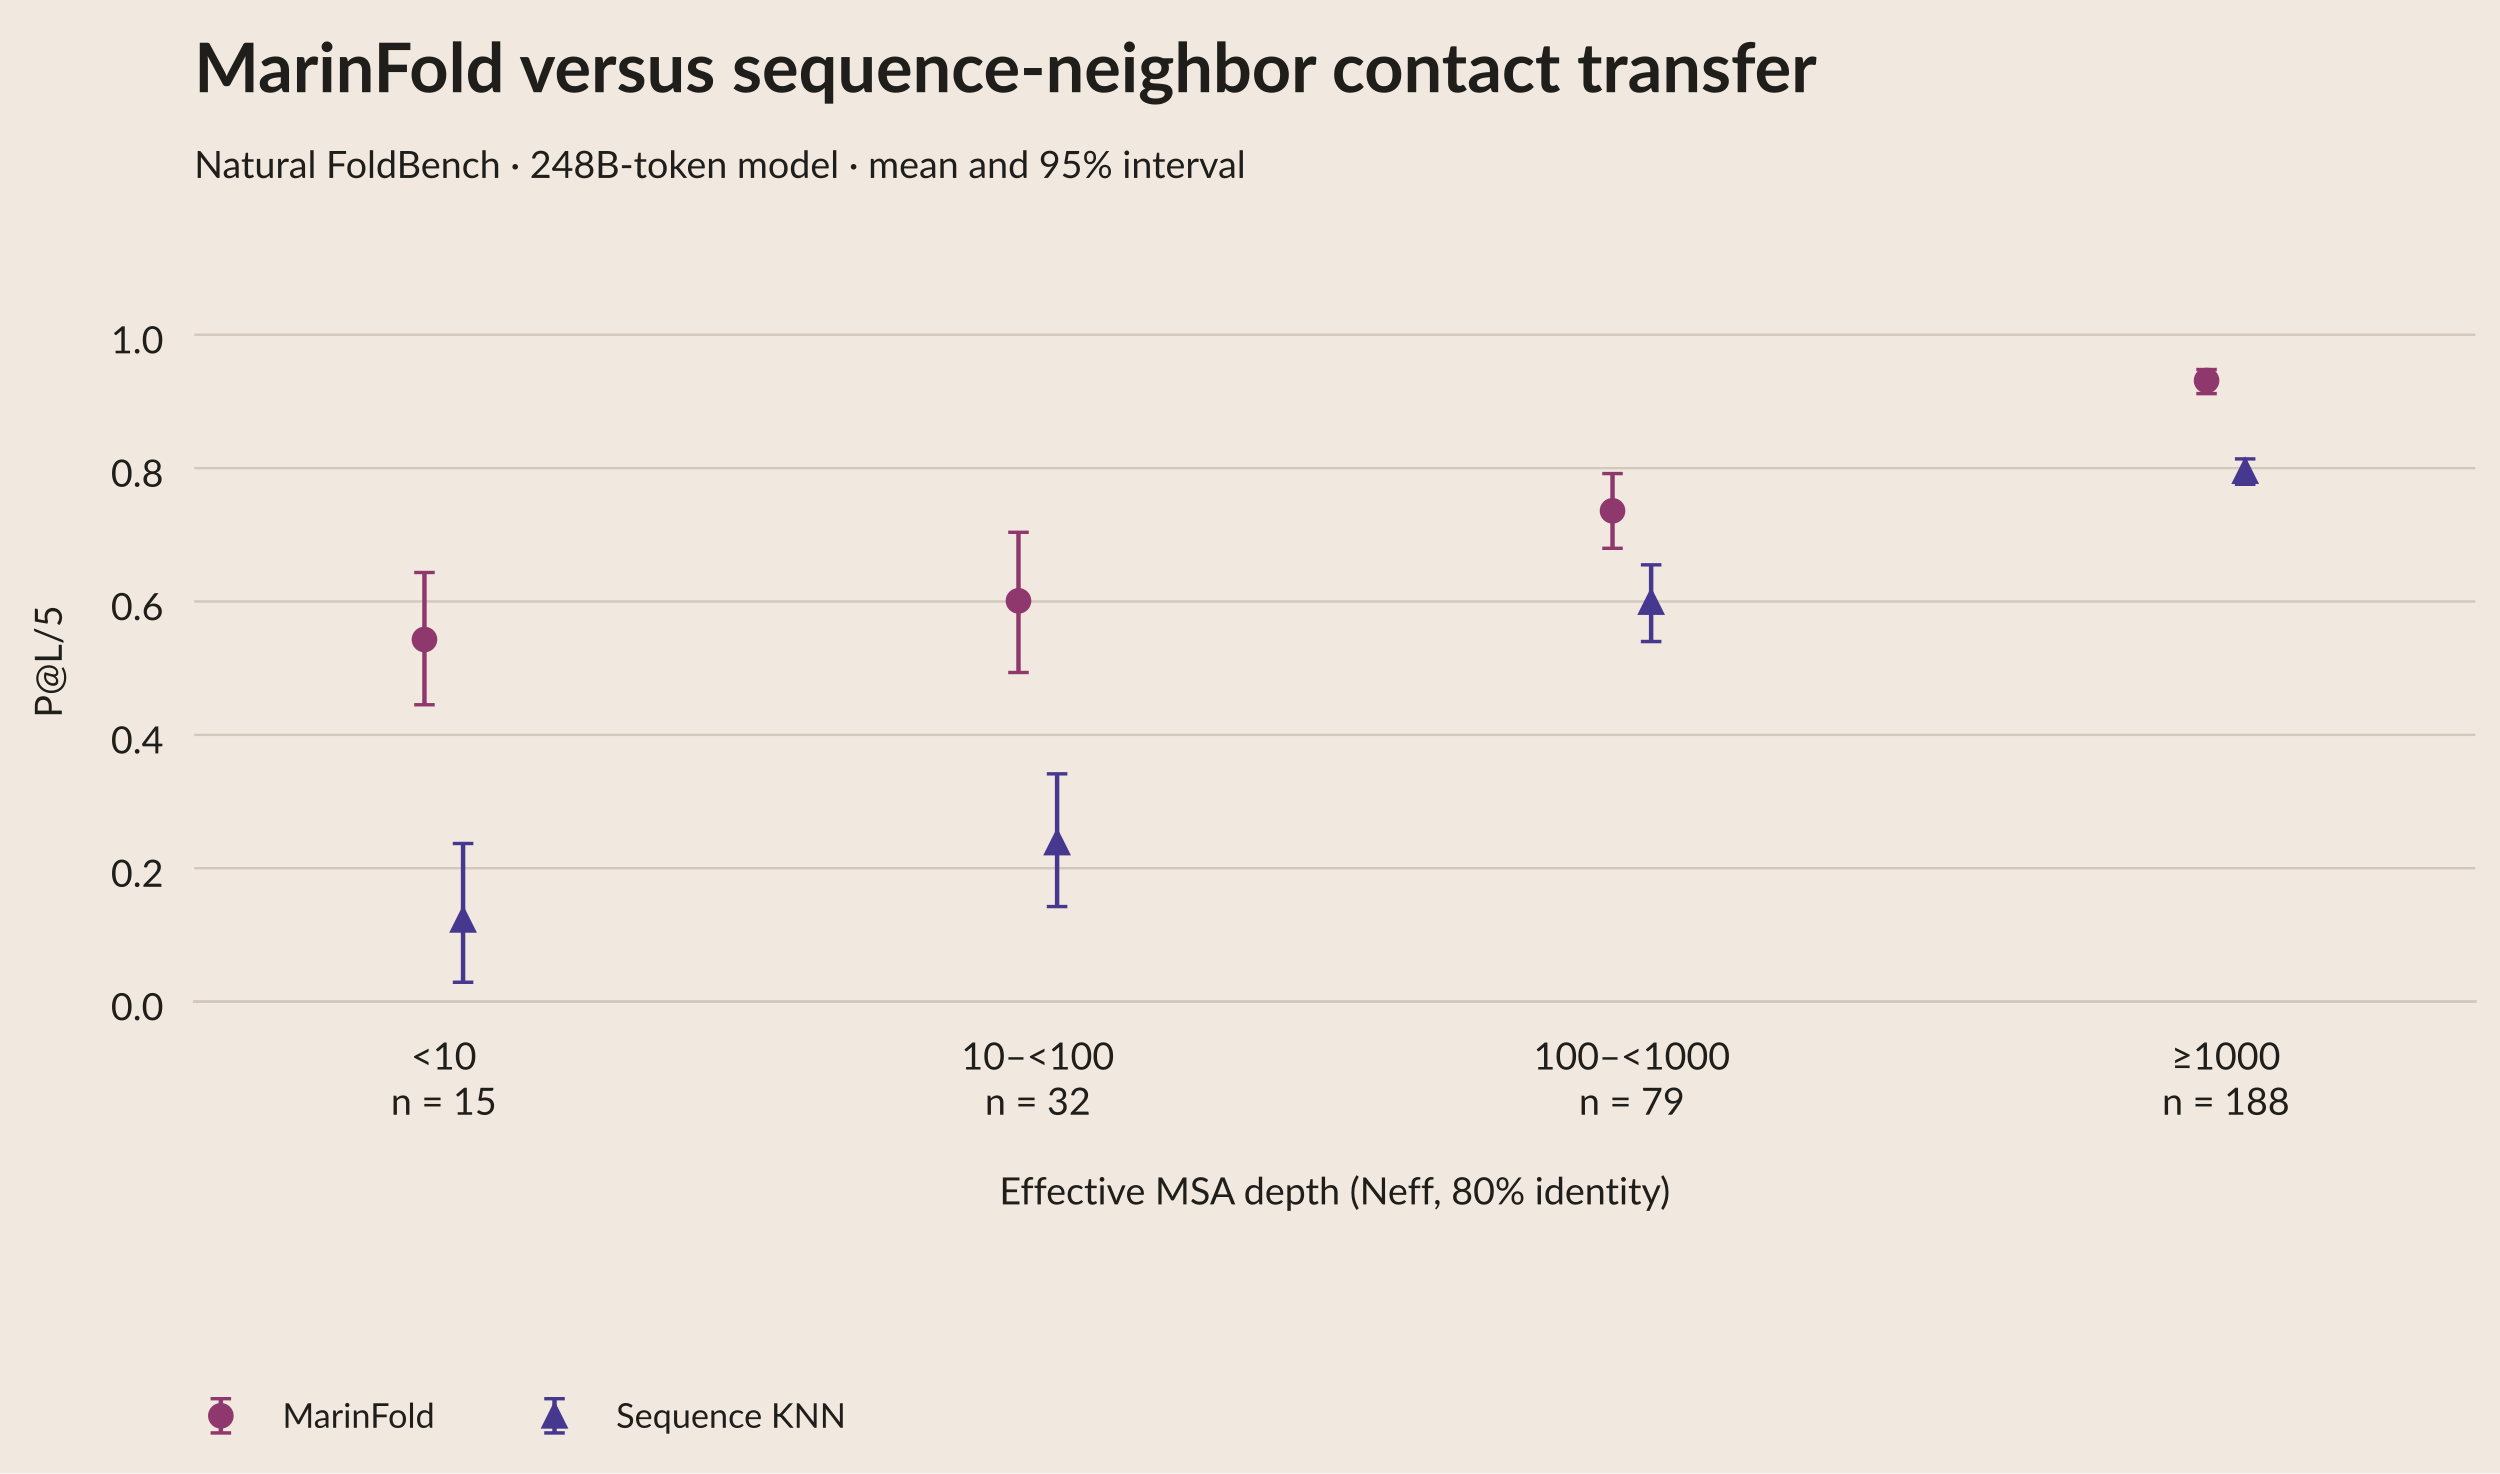
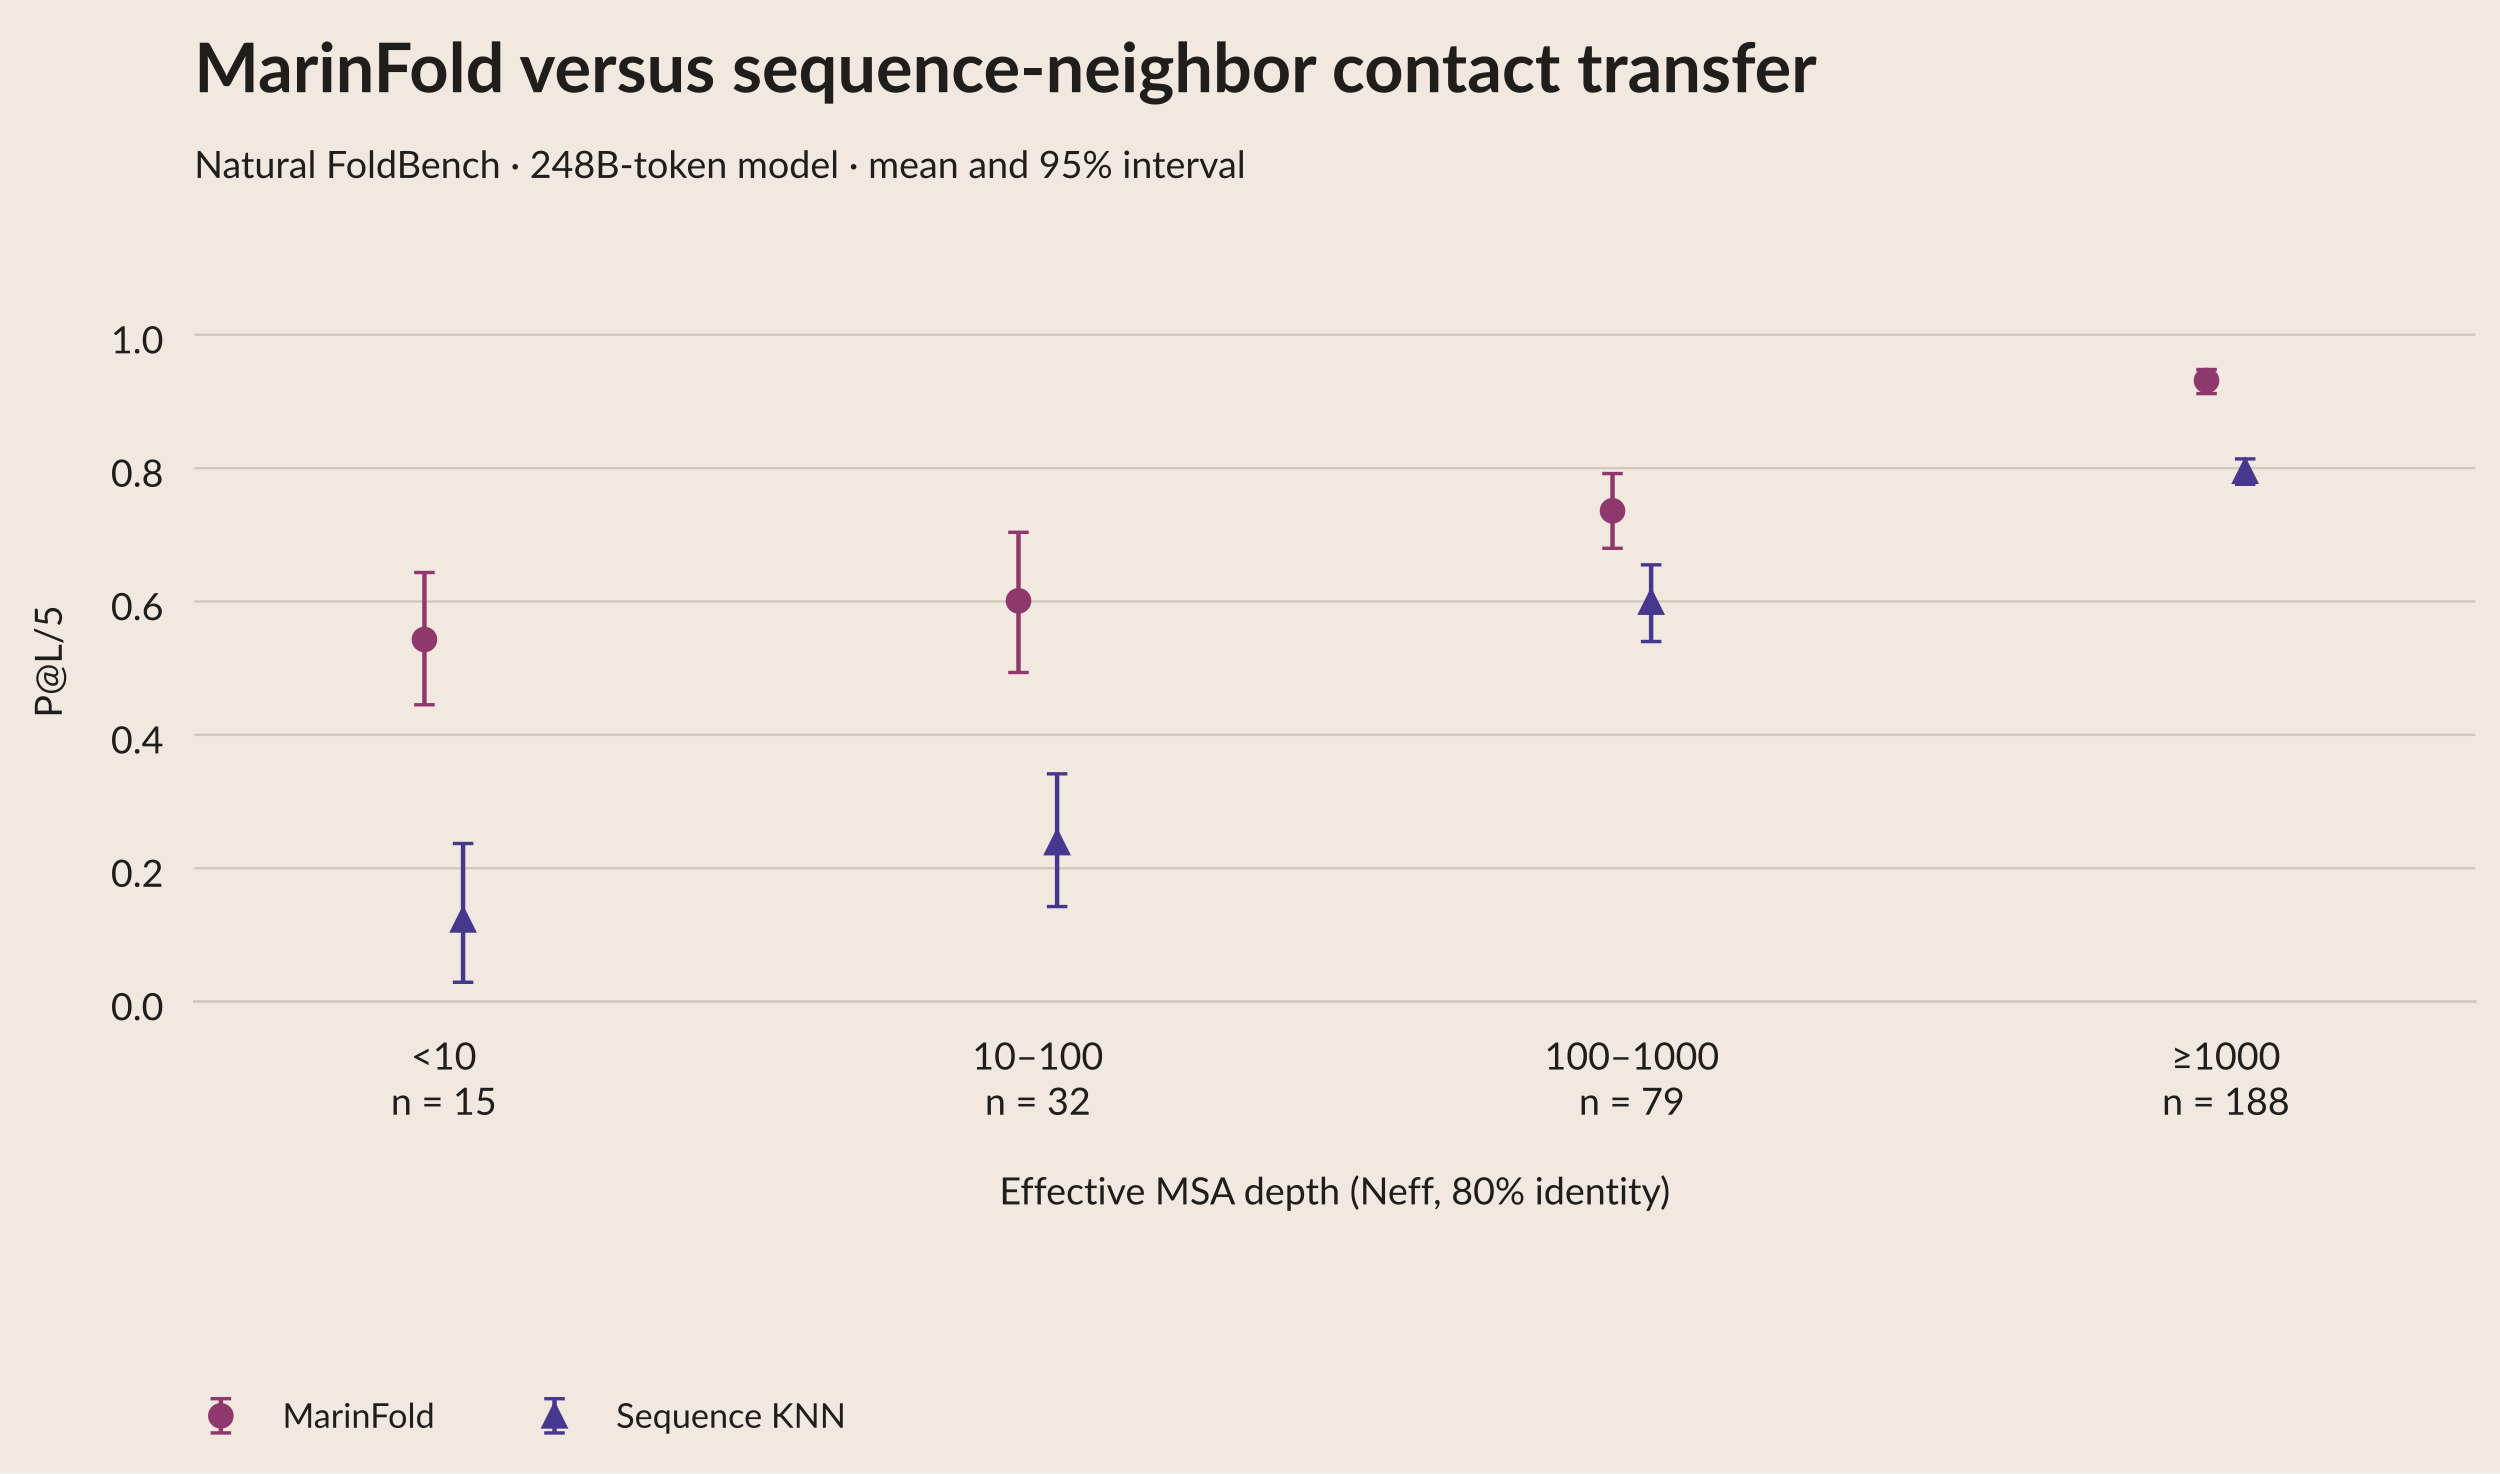
<svg xmlns="http://www.w3.org/2000/svg" xmlns:xlink="http://www.w3.org/1999/xlink" width="730.387pt" height="430.468pt" viewBox="0 0 730.387 430.468" version="1.1">
  <defs>
    <style type="text/css">*{stroke-linejoin: round; stroke-linecap: butt}</style>
  </defs>
  <g id="figure_1">
    <g id="patch_1">
      <path d="M 0 430.468  L 730.387 430.468  L 730.387 0  L 0 0  z " style="fill: #f1e8df" />
    </g>
    <g id="axes_1">
      <g id="patch_2">
        <path d="M 56.755 292.62  L 723.187 292.62  L 723.187 93.9  L 56.755 93.9  z " style="fill: #f1e8df" />
      </g>
      <g id="matplotlib.axis_1">
        <g id="xtick_1">
          <g id="line2d_1" />
          <g id="text_1">
            <text style="font-size: 11px; font-family: 'Lato'; fill: #1f1e1b" transform="translate(120.0763 312.477)">&lt;10</text>
            <text style="font-size: 11px; font-family: 'Lato'; fill: #1f1e1b" transform="translate(114.1922 325.677)">n = 15</text>
          </g>
        </g>
        <g id="xtick_2">
          <g id="line2d_2" />
          <g id="text_2">
-             <text style="font-size: 11px; font-family: 'Lato'; fill: #1f1e1b" transform="translate(280.8663 312.477)">10–&lt;100</text>
+             <text style="font-size: 11px; font-family: 'Lato'; fill: #1f1e1b" transform="translate(284.0563 312.477)">10–100</text>
            <text style="font-size: 11px; font-family: 'Lato'; fill: #1f1e1b" transform="translate(287.7422 325.677)">n = 32</text>
          </g>
        </g>
        <g id="xtick_3">
          <g id="line2d_3" />
          <g id="text_3">
-             <text style="font-size: 11px; font-family: 'Lato'; fill: #1f1e1b" transform="translate(448.0363 312.477)">100–&lt;1000</text>
+             <text style="font-size: 11px; font-family: 'Lato'; fill: #1f1e1b" transform="translate(451.2263 312.477)">100–1000</text>
            <text style="font-size: 11px; font-family: 'Lato'; fill: #1f1e1b" transform="translate(461.2922 325.677)">n = 79</text>
          </g>
        </g>
        <g id="xtick_4">
          <g id="line2d_4" />
          <g id="text_4">
            <text style="font-size: 11px; font-family: 'Lato'; fill: #1f1e1b" transform="translate(634.3463 312.477)">≥1000</text>
            <text style="font-size: 11px; font-family: 'Lato'; fill: #1f1e1b" transform="translate(631.6522 325.677)">n = 188</text>
          </g>
        </g>
        <g id="text_5">
          <text style="font-size: 11px; font-family: 'Lato'; text-anchor: middle; fill: #1f1e1b" x="389.971" y="351.877" transform="rotate(-0 389.9713 351.877)">Effective MSA depth (Neff, 80% identity)</text>
        </g>
      </g>
      <g id="matplotlib.axis_2">
        <g id="ytick_1">
          <g id="line2d_5">
-             <path d="M 56.755 292.62  L 723.187 292.62  " clip-path="url(#p7558048c5f)" style="fill: none; stroke: #d2c8bc; stroke-width: 0.7; stroke-linecap: square" />
+             <path d="M 56.755 292.62  L 723.187 292.62  " clip-path="url(#pef0dfa773f)" style="fill: none; stroke: #d2c8bc; stroke-width: 0.7; stroke-linecap: square" />
          </g>
          <g id="line2d_6" />
          <g id="text_6">
            <text style="font-size: 11px; font-family: 'Lato'; text-anchor: end; fill: #1f1e1b" x="47.755" y="298.048" transform="rotate(-0 47.75531 298.0485)">0.0</text>
          </g>
        </g>
        <g id="ytick_2">
          <g id="line2d_7">
-             <path d="M 56.755 253.655  L 723.187 253.655  " clip-path="url(#p7558048c5f)" style="fill: none; stroke: #d2c8bc; stroke-width: 0.7; stroke-linecap: square" />
+             <path d="M 56.755 253.655  L 723.187 253.655  " clip-path="url(#pef0dfa773f)" style="fill: none; stroke: #d2c8bc; stroke-width: 0.7; stroke-linecap: square" />
          </g>
          <g id="line2d_8" />
          <g id="text_7">
            <text style="font-size: 11px; font-family: 'Lato'; text-anchor: end; fill: #1f1e1b" x="47.755" y="259.084" transform="rotate(-0 47.75531 259.0838)">0.2</text>
          </g>
        </g>
        <g id="ytick_3">
          <g id="line2d_9">
-             <path d="M 56.755 214.691  L 723.187 214.691  " clip-path="url(#p7558048c5f)" style="fill: none; stroke: #d2c8bc; stroke-width: 0.7; stroke-linecap: square" />
+             <path d="M 56.755 214.691  L 723.187 214.691  " clip-path="url(#pef0dfa773f)" style="fill: none; stroke: #d2c8bc; stroke-width: 0.7; stroke-linecap: square" />
          </g>
          <g id="line2d_10" />
          <g id="text_8">
            <text style="font-size: 11px; font-family: 'Lato'; text-anchor: end; fill: #1f1e1b" x="47.755" y="220.119" transform="rotate(-0 47.75531 220.1191)">0.4</text>
          </g>
        </g>
        <g id="ytick_4">
          <g id="line2d_11">
-             <path d="M 56.755 175.726  L 723.187 175.726  " clip-path="url(#p7558048c5f)" style="fill: none; stroke: #d2c8bc; stroke-width: 0.7; stroke-linecap: square" />
+             <path d="M 56.755 175.726  L 723.187 175.726  " clip-path="url(#pef0dfa773f)" style="fill: none; stroke: #d2c8bc; stroke-width: 0.7; stroke-linecap: square" />
          </g>
          <g id="line2d_12" />
          <g id="text_9">
            <text style="font-size: 11px; font-family: 'Lato'; text-anchor: end; fill: #1f1e1b" x="47.755" y="181.154" transform="rotate(-0 47.75531 181.1544)">0.6</text>
          </g>
        </g>
        <g id="ytick_5">
          <g id="line2d_13">
-             <path d="M 56.755 136.761  L 723.187 136.761  " clip-path="url(#p7558048c5f)" style="fill: none; stroke: #d2c8bc; stroke-width: 0.7; stroke-linecap: square" />
+             <path d="M 56.755 136.761  L 723.187 136.761  " clip-path="url(#pef0dfa773f)" style="fill: none; stroke: #d2c8bc; stroke-width: 0.7; stroke-linecap: square" />
          </g>
          <g id="line2d_14" />
          <g id="text_10">
            <text style="font-size: 11px; font-family: 'Lato'; text-anchor: end; fill: #1f1e1b" x="47.755" y="142.19" transform="rotate(-0 47.75531 142.1897)">0.8</text>
          </g>
        </g>
        <g id="ytick_6">
          <g id="line2d_15">
-             <path d="M 56.755 97.796  L 723.187 97.796  " clip-path="url(#p7558048c5f)" style="fill: none; stroke: #d2c8bc; stroke-width: 0.7; stroke-linecap: square" />
+             <path d="M 56.755 97.796  L 723.187 97.796  " clip-path="url(#pef0dfa773f)" style="fill: none; stroke: #d2c8bc; stroke-width: 0.7; stroke-linecap: square" />
          </g>
          <g id="line2d_16" />
          <g id="text_11">
            <text style="font-size: 11px; font-family: 'Lato'; text-anchor: end; fill: #1f1e1b" x="47.755" y="103.225" transform="rotate(-0 47.75531 103.225)">1.0</text>
          </g>
        </g>
        <g id="text_12">
          <text style="font-size: 11px; font-family: 'Lato'; text-anchor: middle; fill: #1f1e1b" x="18.057" y="193.26" transform="rotate(-90 18.057 193.26)">P@L/5</text>
        </g>
      </g>
      <g id="patch_3">
        <path d="M 56.755 292.62  L 723.187 292.62  " style="fill: none; stroke: #d2c8bc; stroke-width: 0.8; stroke-linejoin: miter; stroke-linecap: square" />
      </g>
      <g id="LineCollection_1">
-         <path d="M 124.006 205.902  L 124.006 167.261  " clip-path="url(#p7558048c5f)" style="fill: none; stroke: #8f386d; stroke-width: 1.3" />
-         <path d="M 297.556 196.47  L 297.556 155.511  " clip-path="url(#p7558048c5f)" style="fill: none; stroke: #8f386d; stroke-width: 1.3" />
-         <path d="M 471.106 160.192  L 471.106 138.356  " clip-path="url(#p7558048c5f)" style="fill: none; stroke: #8f386d; stroke-width: 1.3" />
-         <path d="M 644.656 114.994  L 644.656 107.96  " clip-path="url(#p7558048c5f)" style="fill: none; stroke: #8f386d; stroke-width: 1.3" />
+         <path d="M 124.006 205.902  L 124.006 167.261  " clip-path="url(#pef0dfa773f)" style="fill: none; stroke: #8f386d; stroke-width: 1.3" />
+         <path d="M 297.556 196.47  L 297.556 155.511  " clip-path="url(#pef0dfa773f)" style="fill: none; stroke: #8f386d; stroke-width: 1.3" />
+         <path d="M 471.106 160.192  L 471.106 138.356  " clip-path="url(#pef0dfa773f)" style="fill: none; stroke: #8f386d; stroke-width: 1.3" />
+         <path d="M 644.656 114.994  L 644.656 107.96  " clip-path="url(#pef0dfa773f)" style="fill: none; stroke: #8f386d; stroke-width: 1.3" />
      </g>
      <g id="line2d_17">
        <defs>
-           <path id="m2af86cd25f" d="M 3 0  L -3 -0  " style="stroke: #8f386d" />
-         </defs>
-         <g clip-path="url(#p7558048c5f)">
-           <use xlink:href="#m2af86cd25f" x="124.006" y="205.902" style="fill: #8f386d; stroke: #8f386d" />
-           <use xlink:href="#m2af86cd25f" x="297.556" y="196.47" style="fill: #8f386d; stroke: #8f386d" />
-           <use xlink:href="#m2af86cd25f" x="471.106" y="160.192" style="fill: #8f386d; stroke: #8f386d" />
-           <use xlink:href="#m2af86cd25f" x="644.656" y="114.994" style="fill: #8f386d; stroke: #8f386d" />
+           <path id="m8aec59a30b" d="M 3 0  L -3 -0  " style="stroke: #8f386d" />
+         </defs>
+         <g clip-path="url(#pef0dfa773f)">
+           <use xlink:href="#m8aec59a30b" x="124.006" y="205.902" style="fill: #8f386d; stroke: #8f386d" />
+           <use xlink:href="#m8aec59a30b" x="297.556" y="196.47" style="fill: #8f386d; stroke: #8f386d" />
+           <use xlink:href="#m8aec59a30b" x="471.106" y="160.192" style="fill: #8f386d; stroke: #8f386d" />
+           <use xlink:href="#m8aec59a30b" x="644.656" y="114.994" style="fill: #8f386d; stroke: #8f386d" />
        </g>
      </g>
      <g id="line2d_18">
-         <g clip-path="url(#p7558048c5f)">
-           <use xlink:href="#m2af86cd25f" x="124.006" y="167.261" style="fill: #8f386d; stroke: #8f386d" />
-           <use xlink:href="#m2af86cd25f" x="297.556" y="155.511" style="fill: #8f386d; stroke: #8f386d" />
-           <use xlink:href="#m2af86cd25f" x="471.106" y="138.356" style="fill: #8f386d; stroke: #8f386d" />
-           <use xlink:href="#m2af86cd25f" x="644.656" y="107.96" style="fill: #8f386d; stroke: #8f386d" />
+         <g clip-path="url(#pef0dfa773f)">
+           <use xlink:href="#m8aec59a30b" x="124.006" y="167.261" style="fill: #8f386d; stroke: #8f386d" />
+           <use xlink:href="#m8aec59a30b" x="297.556" y="155.511" style="fill: #8f386d; stroke: #8f386d" />
+           <use xlink:href="#m8aec59a30b" x="471.106" y="138.356" style="fill: #8f386d; stroke: #8f386d" />
+           <use xlink:href="#m8aec59a30b" x="644.656" y="107.96" style="fill: #8f386d; stroke: #8f386d" />
        </g>
      </g>
      <g id="LineCollection_2">
-         <path d="M 135.287 286.976  L 135.287 246.43  " clip-path="url(#p7558048c5f)" style="fill: none; stroke: #47388f; stroke-width: 1.3" />
-         <path d="M 308.837 264.853  L 308.837 226.086  " clip-path="url(#p7558048c5f)" style="fill: none; stroke: #47388f; stroke-width: 1.3" />
-         <path d="M 482.387 187.428  L 482.387 165.022  " clip-path="url(#p7558048c5f)" style="fill: none; stroke: #47388f; stroke-width: 1.3" />
-         <path d="M 655.937 141.482  L 655.937 134.071  " clip-path="url(#p7558048c5f)" style="fill: none; stroke: #47388f; stroke-width: 1.3" />
+         <path d="M 135.287 286.976  L 135.287 246.43  " clip-path="url(#pef0dfa773f)" style="fill: none; stroke: #47388f; stroke-width: 1.3" />
+         <path d="M 308.837 264.853  L 308.837 226.086  " clip-path="url(#pef0dfa773f)" style="fill: none; stroke: #47388f; stroke-width: 1.3" />
+         <path d="M 482.387 187.428  L 482.387 165.022  " clip-path="url(#pef0dfa773f)" style="fill: none; stroke: #47388f; stroke-width: 1.3" />
+         <path d="M 655.937 141.482  L 655.937 134.071  " clip-path="url(#pef0dfa773f)" style="fill: none; stroke: #47388f; stroke-width: 1.3" />
      </g>
      <g id="line2d_19">
        <defs>
-           <path id="m746745930c" d="M 3 0  L -3 -0  " style="stroke: #47388f" />
-         </defs>
-         <g clip-path="url(#p7558048c5f)">
-           <use xlink:href="#m746745930c" x="135.287" y="286.976" style="fill: #47388f; stroke: #47388f" />
-           <use xlink:href="#m746745930c" x="308.837" y="264.853" style="fill: #47388f; stroke: #47388f" />
-           <use xlink:href="#m746745930c" x="482.387" y="187.428" style="fill: #47388f; stroke: #47388f" />
-           <use xlink:href="#m746745930c" x="655.937" y="141.482" style="fill: #47388f; stroke: #47388f" />
+           <path id="mf8be4ad1be" d="M 3 0  L -3 -0  " style="stroke: #47388f" />
+         </defs>
+         <g clip-path="url(#pef0dfa773f)">
+           <use xlink:href="#mf8be4ad1be" x="135.287" y="286.976" style="fill: #47388f; stroke: #47388f" />
+           <use xlink:href="#mf8be4ad1be" x="308.837" y="264.853" style="fill: #47388f; stroke: #47388f" />
+           <use xlink:href="#mf8be4ad1be" x="482.387" y="187.428" style="fill: #47388f; stroke: #47388f" />
+           <use xlink:href="#mf8be4ad1be" x="655.937" y="141.482" style="fill: #47388f; stroke: #47388f" />
        </g>
      </g>
      <g id="line2d_20">
-         <g clip-path="url(#p7558048c5f)">
-           <use xlink:href="#m746745930c" x="135.287" y="246.43" style="fill: #47388f; stroke: #47388f" />
-           <use xlink:href="#m746745930c" x="308.837" y="226.086" style="fill: #47388f; stroke: #47388f" />
-           <use xlink:href="#m746745930c" x="482.387" y="165.022" style="fill: #47388f; stroke: #47388f" />
-           <use xlink:href="#m746745930c" x="655.937" y="134.071" style="fill: #47388f; stroke: #47388f" />
+         <g clip-path="url(#pef0dfa773f)">
+           <use xlink:href="#mf8be4ad1be" x="135.287" y="246.43" style="fill: #47388f; stroke: #47388f" />
+           <use xlink:href="#mf8be4ad1be" x="308.837" y="226.086" style="fill: #47388f; stroke: #47388f" />
+           <use xlink:href="#mf8be4ad1be" x="482.387" y="165.022" style="fill: #47388f; stroke: #47388f" />
+           <use xlink:href="#mf8be4ad1be" x="655.937" y="134.071" style="fill: #47388f; stroke: #47388f" />
        </g>
      </g>
      <g id="line2d_21">
        <defs>
-           <path id="m1c21fd3ff5" d="M 0 3.25  C 0.862 3.25 1.689 2.908 2.298 2.298  C 2.908 1.689 3.25 0.862 3.25 0  C 3.25 -0.862 2.908 -1.689 2.298 -2.298  C 1.689 -2.908 0.862 -3.25 0 -3.25  C -0.862 -3.25 -1.689 -2.908 -2.298 -2.298  C -2.908 -1.689 -3.25 -0.862 -3.25 0  C -3.25 0.862 -2.908 1.689 -2.298 2.298  C -1.689 2.908 -0.862 3.25 0 3.25  z " style="stroke: #8f386d" />
-         </defs>
-         <g clip-path="url(#p7558048c5f)">
-           <use xlink:href="#m1c21fd3ff5" x="124.006" y="186.837" style="fill: #8f386d; stroke: #8f386d" />
-           <use xlink:href="#m1c21fd3ff5" x="297.556" y="175.539" style="fill: #8f386d; stroke: #8f386d" />
-           <use xlink:href="#m1c21fd3ff5" x="471.106" y="149.238" style="fill: #8f386d; stroke: #8f386d" />
-           <use xlink:href="#m1c21fd3ff5" x="644.656" y="111.176" style="fill: #8f386d; stroke: #8f386d" />
+           <path id="m401c14e0c4" d="M 0 3.25  C 0.862 3.25 1.689 2.908 2.298 2.298  C 2.908 1.689 3.25 0.862 3.25 0  C 3.25 -0.862 2.908 -1.689 2.298 -2.298  C 1.689 -2.908 0.862 -3.25 0 -3.25  C -0.862 -3.25 -1.689 -2.908 -2.298 -2.298  C -2.908 -1.689 -3.25 -0.862 -3.25 0  C -3.25 0.862 -2.908 1.689 -2.298 2.298  C -1.689 2.908 -0.862 3.25 0 3.25  z " style="stroke: #8f386d" />
+         </defs>
+         <g clip-path="url(#pef0dfa773f)">
+           <use xlink:href="#m401c14e0c4" x="124.006" y="186.837" style="fill: #8f386d; stroke: #8f386d" />
+           <use xlink:href="#m401c14e0c4" x="297.556" y="175.539" style="fill: #8f386d; stroke: #8f386d" />
+           <use xlink:href="#m401c14e0c4" x="471.106" y="149.238" style="fill: #8f386d; stroke: #8f386d" />
+           <use xlink:href="#m401c14e0c4" x="644.656" y="111.176" style="fill: #8f386d; stroke: #8f386d" />
        </g>
      </g>
      <g id="line2d_22">
        <defs>
-           <path id="m2d39c90edd" d="M 0 -3.25  L -3.25 3.25  L 3.25 3.25  z " style="stroke: #47388f; stroke-linejoin: miter" />
-         </defs>
-         <g clip-path="url(#p7558048c5f)">
-           <use xlink:href="#m2d39c90edd" x="135.287" y="268.757" style="fill: #47388f; stroke: #47388f; stroke-linejoin: miter" />
-           <use xlink:href="#m2d39c90edd" x="308.837" y="246.156" style="fill: #47388f; stroke: #47388f; stroke-linejoin: miter" />
-           <use xlink:href="#m2d39c90edd" x="482.387" y="175.914" style="fill: #47388f; stroke: #47388f; stroke-linejoin: miter" />
-           <use xlink:href="#m2d39c90edd" x="655.937" y="137.657" style="fill: #47388f; stroke: #47388f; stroke-linejoin: miter" />
+           <path id="m3f0c7d95fe" d="M 0 -3.25  L -3.25 3.25  L 3.25 3.25  z " style="stroke: #47388f; stroke-linejoin: miter" />
+         </defs>
+         <g clip-path="url(#pef0dfa773f)">
+           <use xlink:href="#m3f0c7d95fe" x="135.287" y="268.757" style="fill: #47388f; stroke: #47388f; stroke-linejoin: miter" />
+           <use xlink:href="#m3f0c7d95fe" x="308.837" y="246.156" style="fill: #47388f; stroke: #47388f; stroke-linejoin: miter" />
+           <use xlink:href="#m3f0c7d95fe" x="482.387" y="175.914" style="fill: #47388f; stroke: #47388f; stroke-linejoin: miter" />
+           <use xlink:href="#m3f0c7d95fe" x="655.937" y="137.657" style="fill: #47388f; stroke: #47388f; stroke-linejoin: miter" />
        </g>
      </g>
    </g>
    <g id="text_13">
      <text style="font-weight: 700; font-size: 20px; font-family: 'Lato'; text-anchor: start; fill: #1f1e1b" x="56.755" y="26.94" transform="rotate(-0 56.75531 26.94)">MarinFold versus sequence-neighbor contact transfer</text>
    </g>
    <g id="text_14">
      <text style="font-size: 11px; font-family: 'Lato'; text-anchor: start; fill: #1f1e1b" x="56.755" y="51.996" transform="rotate(-0 56.75531 51.996)">Natural FoldBench · 248B-token model  ·  mean and 95% interval</text>
    </g>
    <g id="legend_1">
      <g id="LineCollection_3">
        <path d="M 64.523 418.638  L 64.523 408.638  " style="fill: none; stroke: #8f386d; stroke-width: 1.3" />
      </g>
      <g id="line2d_23">
        <g>
-           <use xlink:href="#m2af86cd25f" x="64.523" y="418.638" style="fill: #8f386d; stroke: #8f386d" />
+           <use xlink:href="#m8aec59a30b" x="64.523" y="418.638" style="fill: #8f386d; stroke: #8f386d" />
        </g>
      </g>
      <g id="line2d_24">
        <g>
-           <use xlink:href="#m2af86cd25f" x="64.523" y="408.638" style="fill: #8f386d; stroke: #8f386d" />
+           <use xlink:href="#m8aec59a30b" x="64.523" y="408.638" style="fill: #8f386d; stroke: #8f386d" />
        </g>
      </g>
      <g id="line2d_25" />
      <g id="line2d_26">
        <g>
-           <use xlink:href="#m1c21fd3ff5" x="64.523" y="413.638" style="fill: #8f386d; stroke: #8f386d" />
+           <use xlink:href="#m401c14e0c4" x="64.523" y="413.638" style="fill: #8f386d; stroke: #8f386d" />
        </g>
      </g>
      <g id="text_15">
        <text style="font-size: 10px; font-family: 'Lato'; text-anchor: start; fill: #1f1e1b" x="82.523" y="417.138" transform="rotate(-0 82.52331 417.138)">MarinFold</text>
      </g>
      <g id="LineCollection_4">
        <path d="M 162.003 418.638  L 162.003 408.638  " style="fill: none; stroke: #47388f; stroke-width: 1.3" />
      </g>
      <g id="line2d_27">
        <g>
-           <use xlink:href="#m746745930c" x="162.003" y="418.638" style="fill: #47388f; stroke: #47388f" />
+           <use xlink:href="#mf8be4ad1be" x="162.003" y="418.638" style="fill: #47388f; stroke: #47388f" />
        </g>
      </g>
      <g id="line2d_28">
        <g>
-           <use xlink:href="#m746745930c" x="162.003" y="408.638" style="fill: #47388f; stroke: #47388f" />
+           <use xlink:href="#mf8be4ad1be" x="162.003" y="408.638" style="fill: #47388f; stroke: #47388f" />
        </g>
      </g>
      <g id="line2d_29" />
      <g id="line2d_30">
        <g>
-           <use xlink:href="#m2d39c90edd" x="162.003" y="413.638" style="fill: #47388f; stroke: #47388f; stroke-linejoin: miter" />
+           <use xlink:href="#m3f0c7d95fe" x="162.003" y="413.638" style="fill: #47388f; stroke: #47388f; stroke-linejoin: miter" />
        </g>
      </g>
      <g id="text_16">
        <text style="font-size: 10px; font-family: 'Lato'; text-anchor: start; fill: #1f1e1b" x="180.003" y="417.138" transform="rotate(-0 180.003 417.138)">Sequence KNN</text>
      </g>
    </g>
  </g>
  <defs>
-     <clipPath id="p7558048c5f">
+     <clipPath id="pef0dfa773f">
      <rect x="56.755" y="93.9" width="666.432" height="198.72" />
    </clipPath>
  </defs>
</svg>
